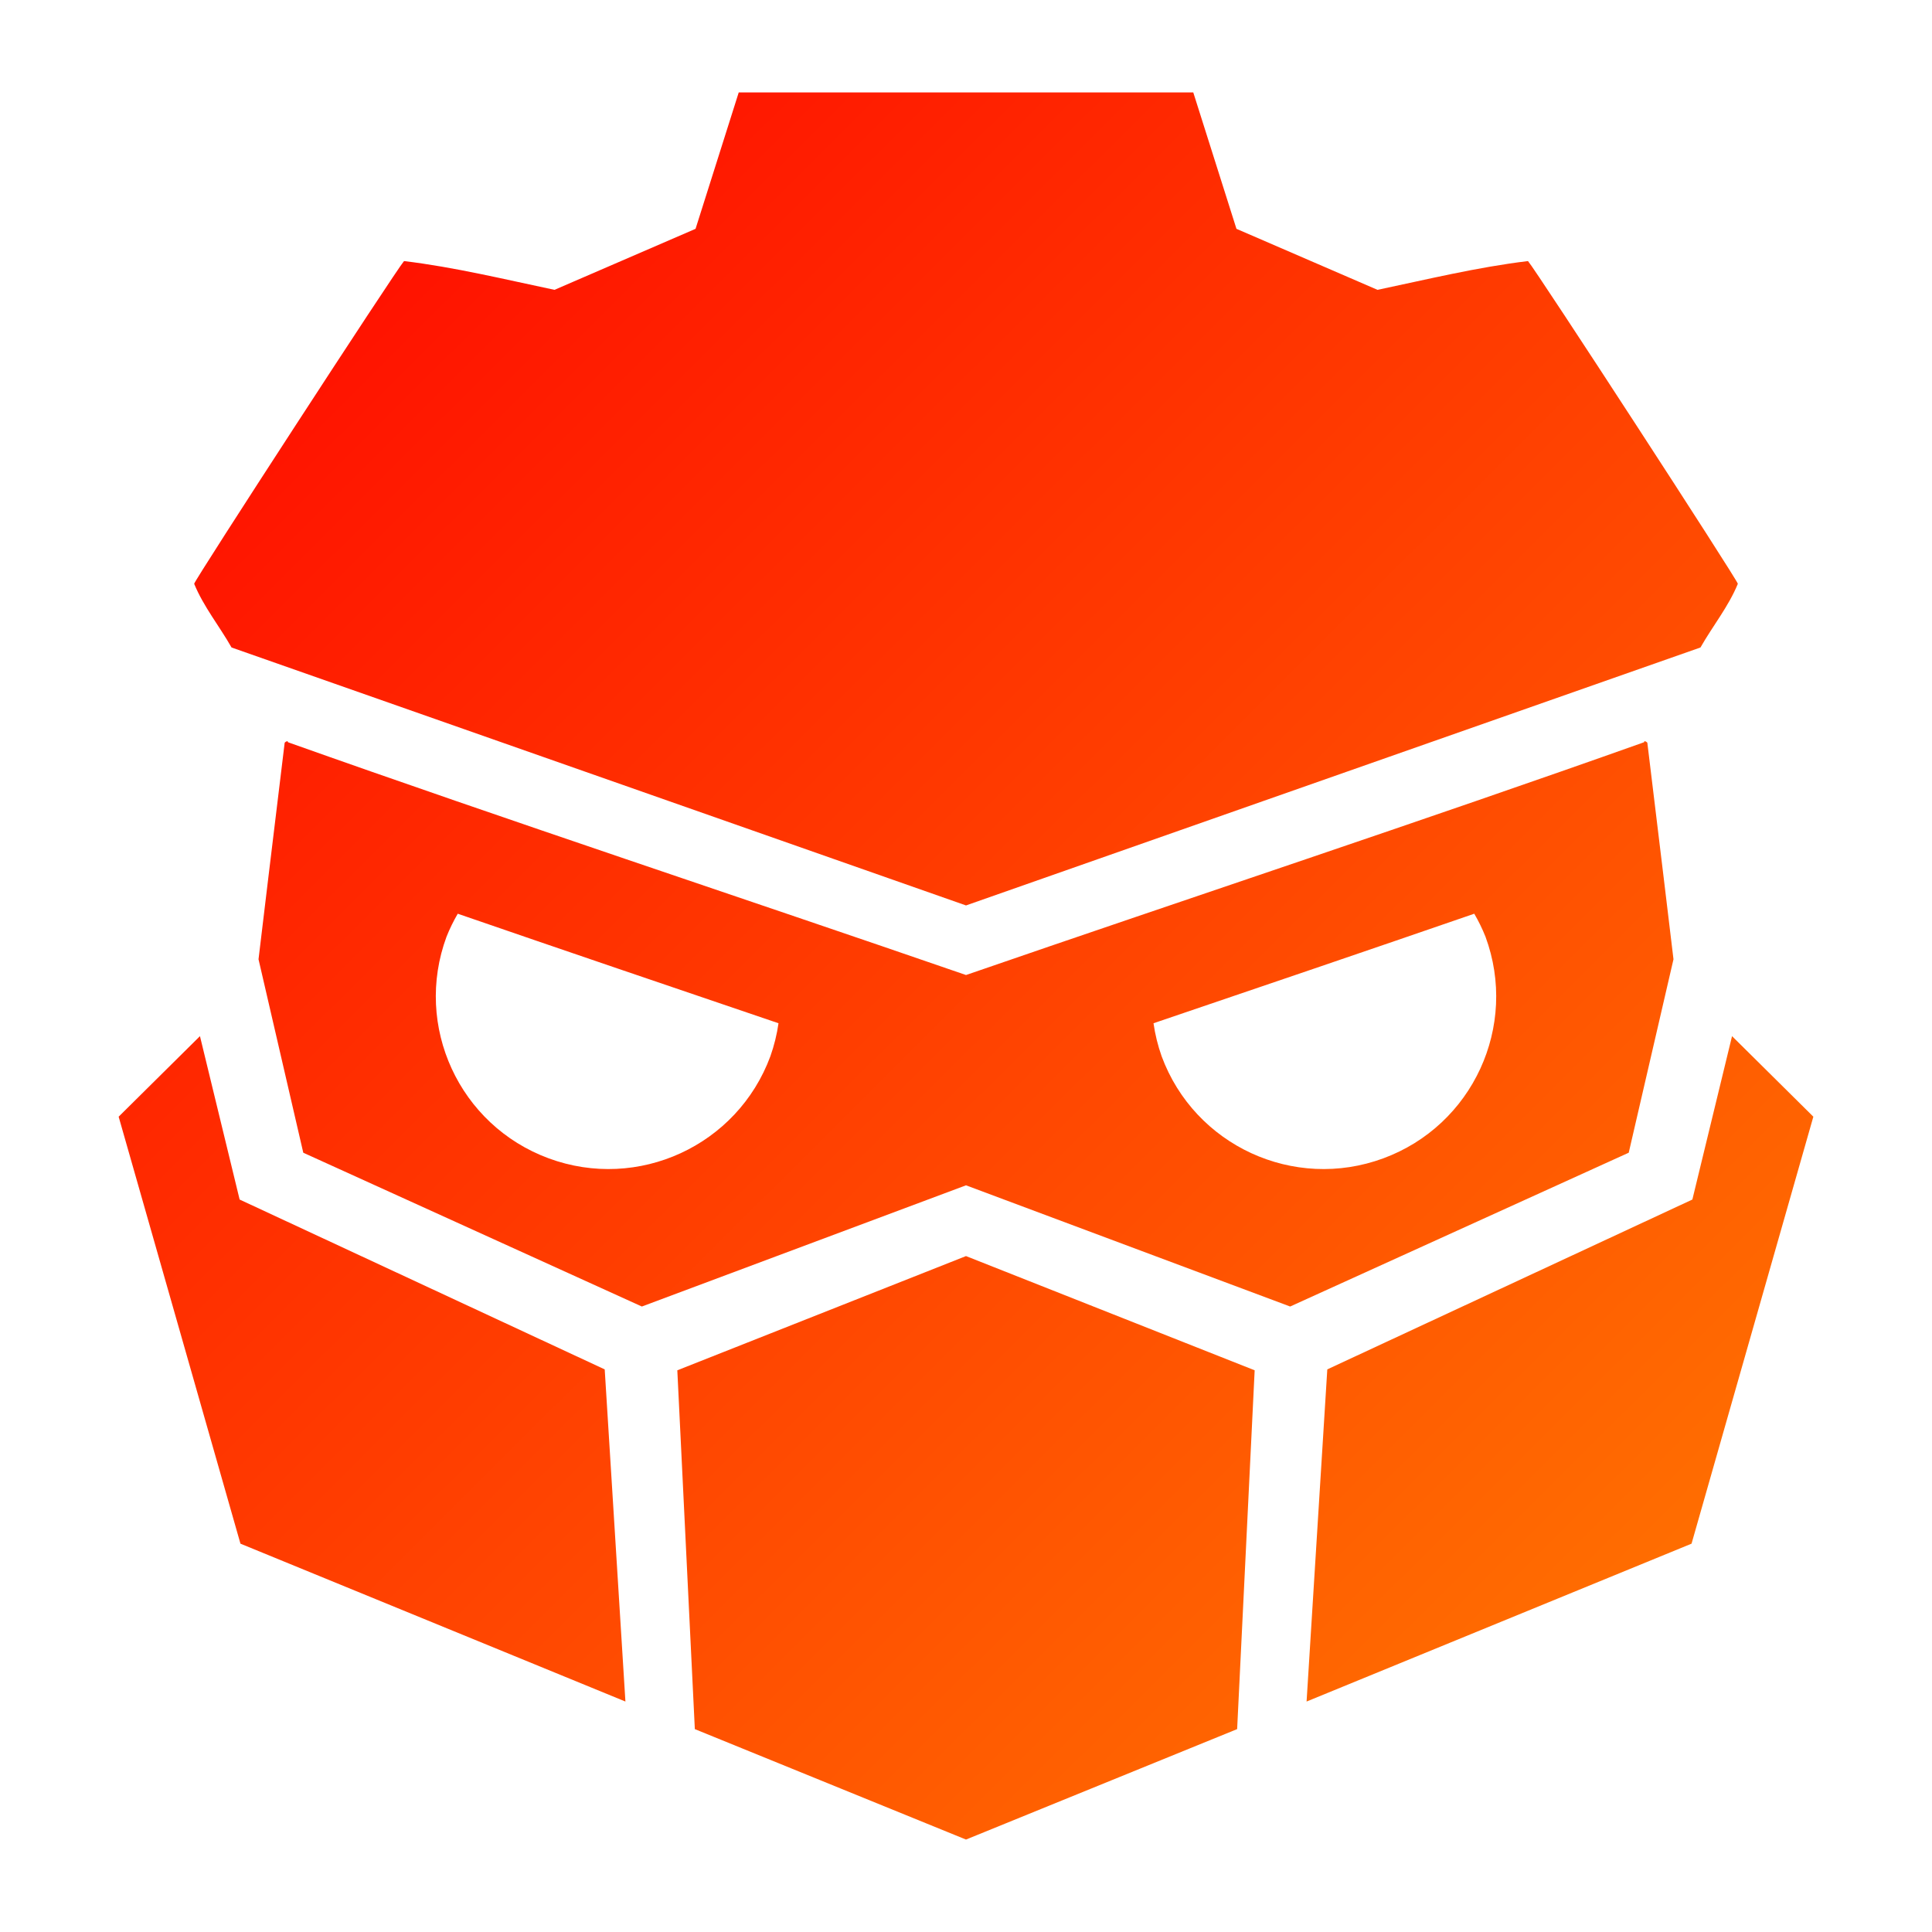
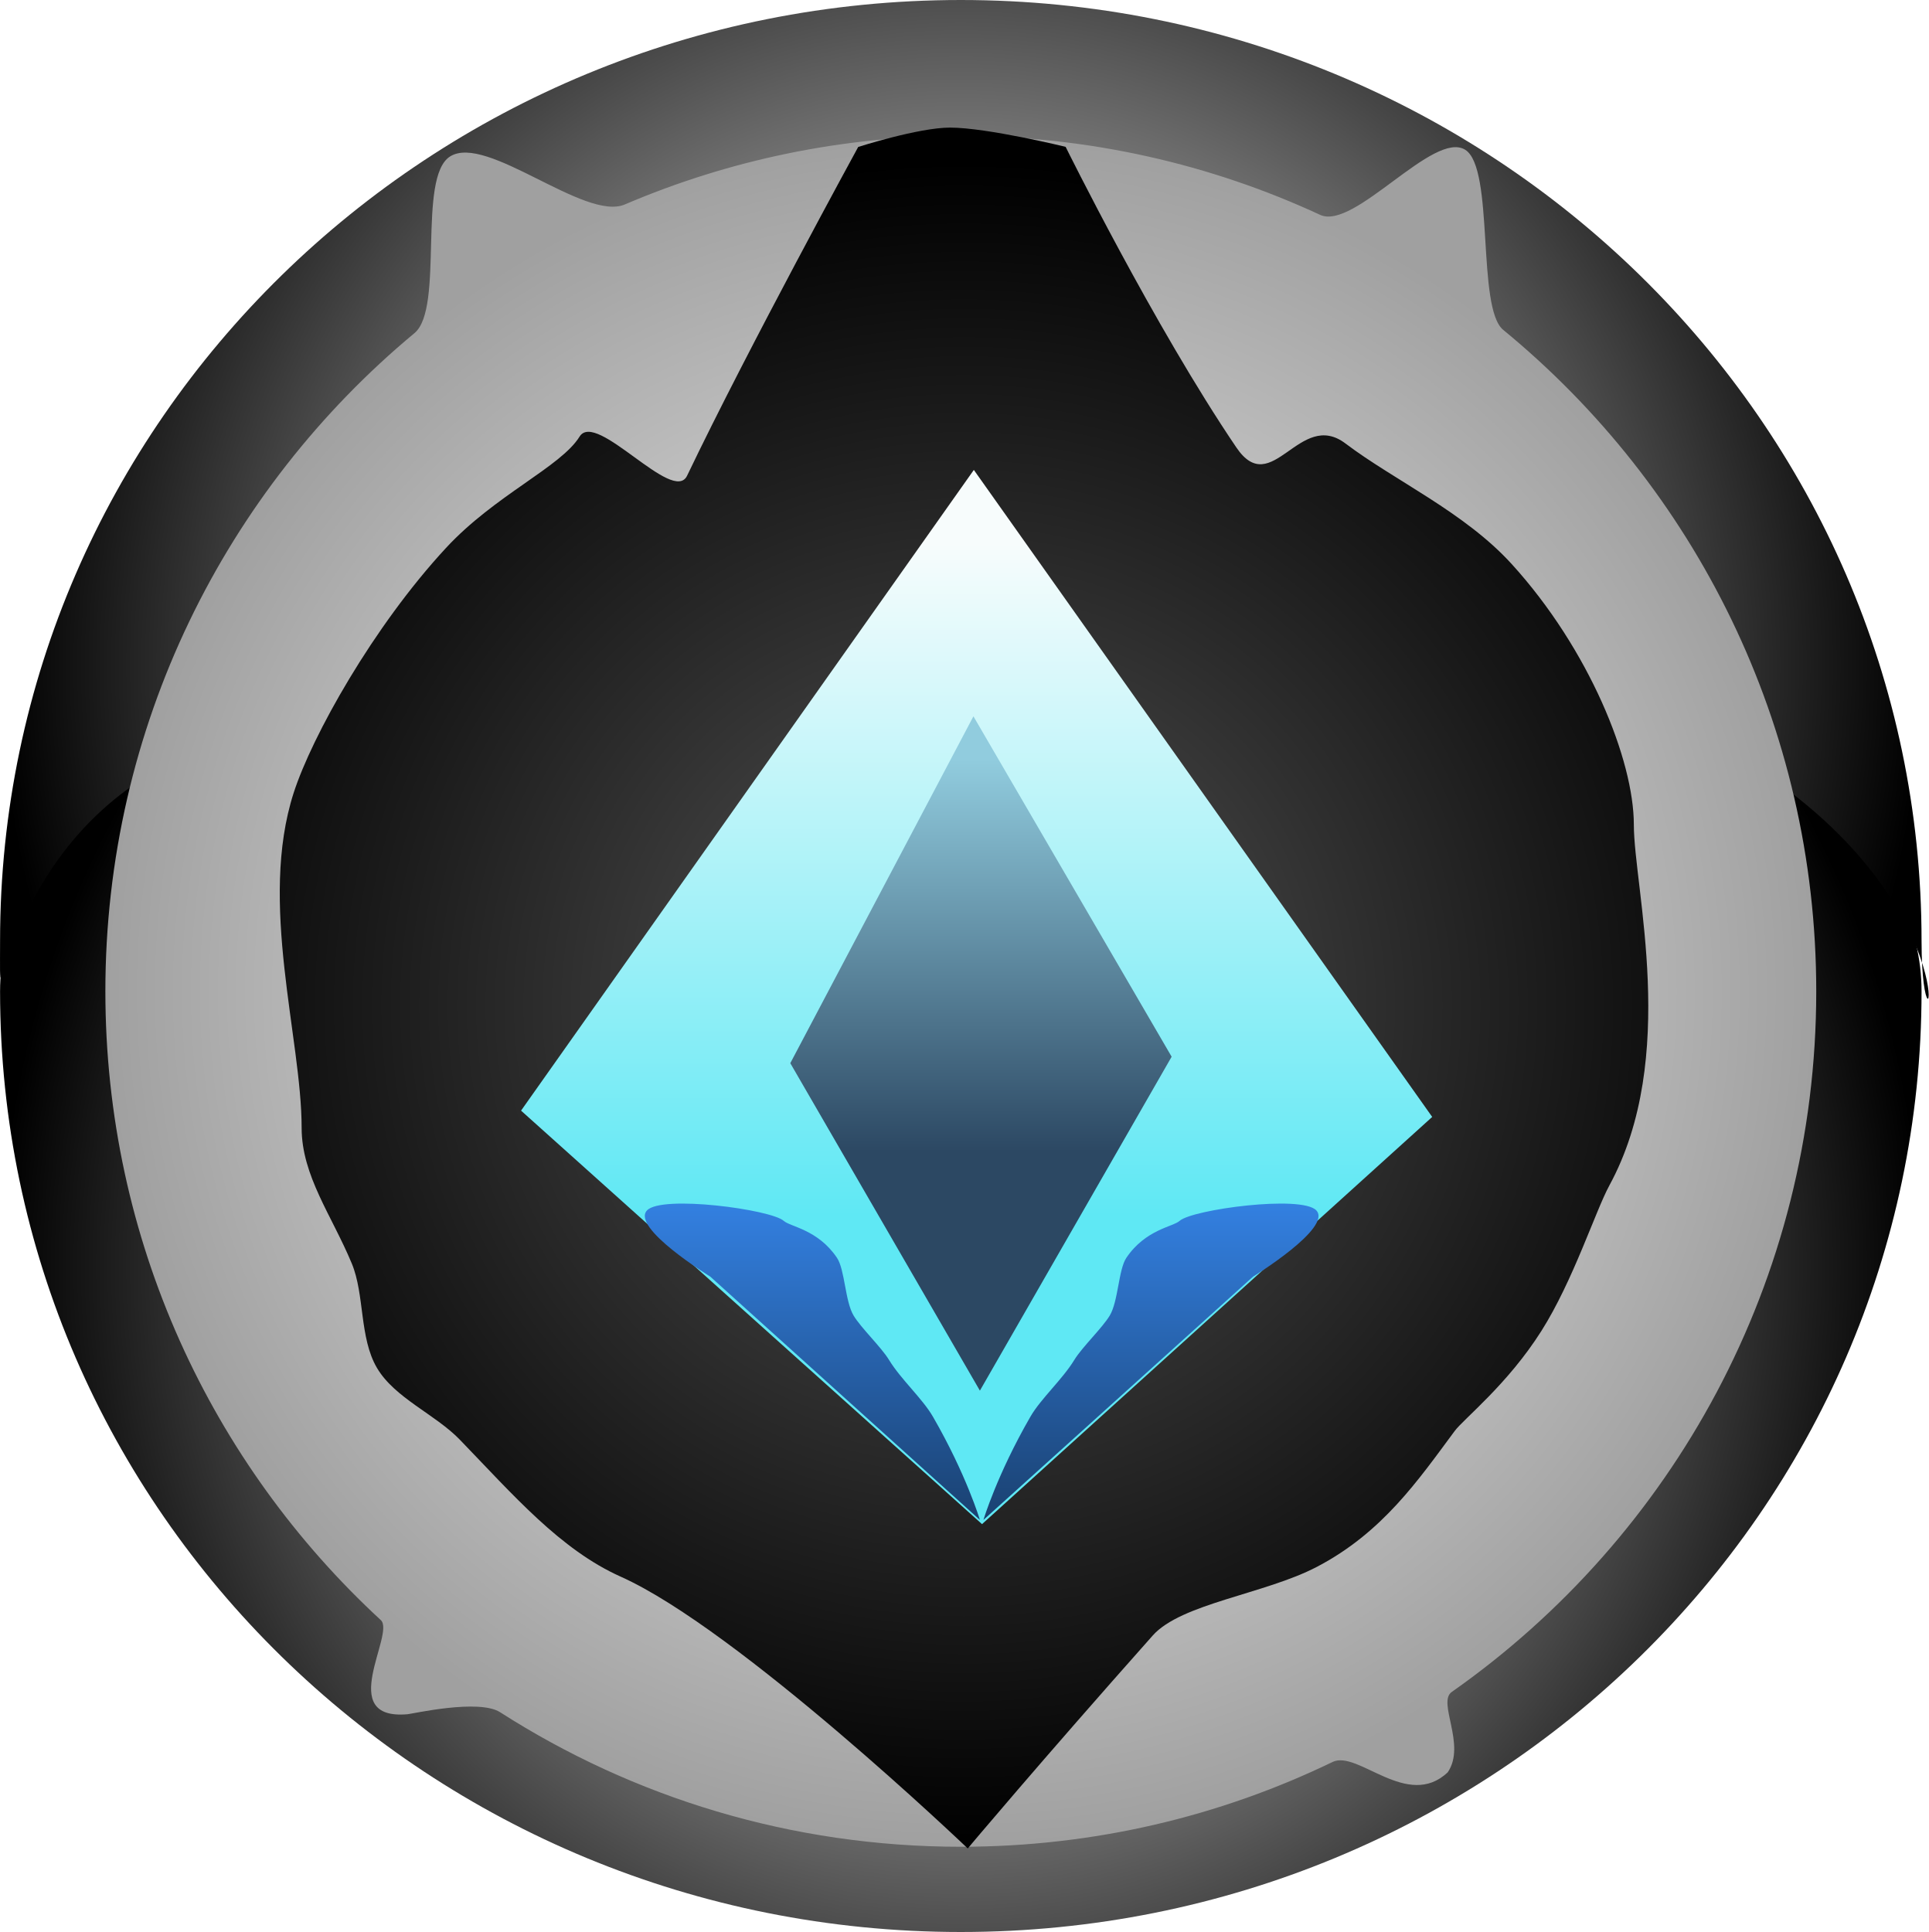
- <svg xmlns="http://www.w3.org/2000/svg" xmlns:xlink="http://www.w3.org/1999/xlink" width="1024" height="1024" viewBox="0 0 270.933 270.933">
+ <svg xmlns="http://www.w3.org/2000/svg" version="1.1" width="898.149" height="899.73" viewBox="0,0,898.149,899.73">
  <defs>
-     <linearGradient xlink:href="#a" id="b" x1="460.702" x2="521.851" y1="533.831" y2="595.225" gradientTransform="matrix(2.94247 0 0 2.94283 -1301.115 -1530.595)" gradientUnits="userSpaceOnUse" />
-     <linearGradient id="a">
-       <stop offset="0" stop-color="#ff1300" />
-       <stop offset="1" stop-color="#ff6e01" />
+     <radialGradient cx="958.351" cy="680.113" r="447.396" gradientUnits="userSpaceOnUse" id="color-1">
+       <stop offset="0" stop-color="#ffffff" />
+       <stop offset="1" stop-color="#000000" />
+     </radialGradient>
+     <radialGradient cx="958.351" cy="399.887" r="447.396" gradientUnits="userSpaceOnUse" id="color-2">
+       <stop offset="0" stop-color="#ffffff" />
+       <stop offset="1" stop-color="#000000" />
+     </radialGradient>
+     <radialGradient cx="958.351" cy="551.81" r="398.356" gradientUnits="userSpaceOnUse" id="color-3">
+       <stop offset="0" stop-color="#ffffff" />
+       <stop offset="1" stop-color="#a0a0a0" />
+     </radialGradient>
+     <radialGradient cx="959.849" cy="558.255" r="392.692" gradientUnits="userSpaceOnUse" id="color-4">
+       <stop offset="0" stop-color="#595959" />
+       <stop offset="1" stop-color="#000000" />
+     </radialGradient>
+     <linearGradient x1="1008.262" y1="343.365" x2="1008.262" y2="656.271" gradientUnits="userSpaceOnUse" id="color-5">
+       <stop offset="0" stop-color="#f7fcfc" />
+       <stop offset="1" stop-color="#5fe8f4" />
+     </linearGradient>
+     <linearGradient x1="989.813" y1="443.794" x2="989.813" y2="626.39" gradientUnits="userSpaceOnUse" id="color-6">
+       <stop offset="0" stop-color="#91ccde" />
+       <stop offset="1" stop-color="#2c4863" />
+     </linearGradient>
+     <linearGradient x1="889.221" y1="650.647" x2="889.221" y2="797.962" gradientUnits="userSpaceOnUse" id="color-7">
+       <stop offset="0" stop-color="#3380e1" />
+       <stop offset="1" stop-color="#1a4171" />
+     </linearGradient>
+     <linearGradient x1="1046.911" y1="650.647" x2="1046.911" y2="797.962" gradientUnits="userSpaceOnUse" id="color-8">
+       <stop offset="0" stop-color="#3380e1" />
+       <stop offset="1" stop-color="#1a4171" />
    </linearGradient>
  </defs>
-   <path fill="url(#b)" d="m 103.595,12.965 -6.054,19.124 c -6.594,2.852 -13.189,5.703 -19.782,8.557 -6.996,-1.473 -14.01,-3.18 -21.1,-4.035 -1.119,1.259 -29.437,44.806 -29.429,45.256 1.305,3.194 3.545,5.942 5.24,8.932 L 135.467,126.974 238.465,90.799 c 1.695,-2.989 3.935,-5.737 5.24,-8.932 0.005,-0.45 -28.31,-43.997 -29.429,-45.256 -7.09,0.855 -14.104,2.562 -21.1,4.035 -6.594,-2.853 -13.188,-5.705 -19.783,-8.557 L 167.339,12.965 Z M 40.313,103.956 c -0.128,-0.039 -0.384,0.151 -0.394,0.215 -1.241,10.115 -3.665,30.351 -3.665,30.351 l 6.276,27.128 47.48,21.569 45.457,-16.997 45.457,16.997 47.48,-21.569 6.276,-27.128 c 0,0 -2.425,-20.236 -3.665,-30.351 -0.011,-0.086 -0.464,-0.398 -0.464,-0.083 -31.082,11.048 -63.504,21.747 -95.083,32.644 -31.579,-10.897 -64.001,-21.596 -95.083,-32.644 0,-0.079 -0.028,-0.119 -0.07,-0.133 z m 23.879,24.179 c 14.912,5.144 29.947,10.251 44.981,15.359 a 24.207,24.2 0 0 1 -1.137,4.625 24.207,24.2 0 0 1 -31.093,14.319 24.207,24.2 0 0 1 -14.323,-31.084 24.207,24.2 0 0 1 1.573,-3.219 z m 142.55,0 a 24.207,24.2 0 0 1 1.573,3.219 24.207,24.2 0 0 1 -14.323,31.084 24.207,24.2 0 0 1 -31.093,-14.319 24.207,24.2 0 0 1 -1.137,-4.625 c 15.034,-5.107 30.068,-10.215 44.981,-15.359 z M 28.041,145.303 16.639,156.598 33.72,216.476 87.705,238.614 84.801,192.035 33.604,168.216 Z m 214.851,0 -5.563,22.913 -51.196,23.818 -2.905,46.58 53.985,-22.138 17.081,-59.878 z m -107.426,30.842 -40.483,16.018 2.457,50.319 38.025,15.487 38.025,-15.487 2.457,-50.319 z" paint-order="stroke fill markers" style="font-variation-settings:normal;-inkscape-stroke:none" />
+   <g transform="translate(-510.9257,-90.1352)">
+     <g stroke="none" stroke-width="0" stroke-miterlimit="10">
+       <path d="M510.955,551.81c0,-241.931 894.792,-241.931 894.792,0c0,241.931 -200.306,438.055 -447.396,438.055c-247.09,0 -447.396,-196.124 -447.396,-438.055z" fill="url(#color-1)" />
+       <path d="M510.955,528.19c0,-241.931 200.306,-438.055 447.396,-438.055c247.09,0 447.396,196.124 447.396,438.055c0,71.598 28.346,-13.826 -80.433,-82.655c-75.899,-48.024 -272.334,-79.477 -364.715,-79.72c-124.247,-0.327 -297.681,30.802 -384.442,87.81c-68.682,45.128 -65.202,127.753 -65.202,74.565z" fill="url(#color-2)" />
+       <path d="M559.995,551.81c0,-123.281 56.001,-233.482 143.952,-306.552c14.004,-11.635 1.096,-72.64 16.623,-82.295c17.048,-10.601 62.678,30.362 81.316,22.394c48.034,-20.536 100.922,-31.904 156.466,-31.904c59.766,0 116.457,13.162 167.334,36.744c15.944,7.391 52.88,-39.641 67.598,-30.287c13.655,8.678 5.183,73.609 17.642,83.836c89.003,73.057 145.782,183.93 145.782,308.064c0,134.937 -67.091,254.204 -169.735,326.262c-6.891,4.838 6.867,24.58 -1.86,37.407c-18.735,17.738 -41.852,-10.493 -53.639,-4.797c-52.351,25.301 -111.08,39.484 -173.122,39.484c-79,0 -152.628,-22.996 -214.557,-62.66c-9.859,-6.314 -40.707,0.734 -43.058,0.941c-33.796,2.974 -5.584,-37.464 -12.461,-43.81c-78.877,-72.785 -128.28,-177.037 -128.28,-292.828z" fill="url(#color-3)" />
+       <path d="M651.391,615.374c0,-41.65 -20.196,-104.898 -3.713,-155.997c8.539,-26.472 37.045,-77.466 70.954,-114.084c22.865,-24.691 53.377,-37.655 62.195,-51.842c7.712,-12.408 43.553,31.805 50.055,18.231c28.686,-59.891 79.691,-153.109 79.691,-153.109c0,0 28.081,-9.004 42.728,-9.012c17.152,-0.01 53.859,8.955 53.859,8.955c0,0 41.24,83.535 79.512,140.01c16.625,24.533 29.375,-18.09 50.833,-1.843c22.732,17.212 55.399,31.958 77.372,56.115c36.147,39.738 56.89,91.405 56.89,121.366c0,29.504 21.084,108.332 -11.393,168.027c-6.473,11.898 -16.845,44.371 -31.686,67.807c-15.829,24.997 -36.087,40.804 -40.394,46.611c-16.929,22.822 -33.567,47.254 -64.19,63.241c-24.223,12.646 -63.135,17.039 -76.363,31.923c-52.538,59.114 -86.162,99.176 -86.162,99.176c0,0 -106.777,-102.017 -161.59,-126.555c-28.173,-12.612 -50.052,-38.057 -74.959,-63.822c-11.416,-11.81 -30.349,-19.387 -38.597,-33.462c-8.22,-14.027 -5.643,-34.012 -11.695,-48.576c-9.271,-22.311 -23.347,-40.905 -23.347,-63.158z" fill="url(#color-4)" />
+       <g>
+         <path d="M968.23,799.923l-214.66,-192.57l210.851,-298.373l213.448,301.304z" fill="url(#color-5)" />
+         <path d="M967.24,737.754l-88.288,-152.498l85.278,-161.527l92.301,158.518z" fill="url(#color-6)" />
+         <path d="M967.24,797.962l-125.56,-113.314c0,0 -36.986,-22.699 -29.468,-30.813c6.783,-7.321 57.791,-0.459 63.693,4.867c3.057,2.759 15.859,3.967 24.783,17.195c3.68,5.455 3.749,20.248 7.729,26.88c3.487,5.809 12.846,14.665 16.509,20.676c5.521,9.063 15.582,18.018 20.428,26.406c15.59,26.985 21.887,48.104 21.887,48.104z" fill="url(#color-7)" />
+         <path d="M990.779,749.859c4.846,-8.388 14.907,-17.342 20.428,-26.406c3.662,-6.011 13.022,-14.867 16.509,-20.676c3.981,-6.632 4.05,-21.425 7.729,-26.88c8.924,-13.229 21.726,-14.437 24.783,-17.195c5.902,-5.326 56.91,-12.188 63.693,-4.867c7.519,8.115 -29.468,30.813 -29.468,30.813l-125.56,113.314c0,0 6.296,-21.118 21.887,-48.104z" fill="url(#color-8)" />
+       </g>
+     </g>
+   </g>
</svg>
